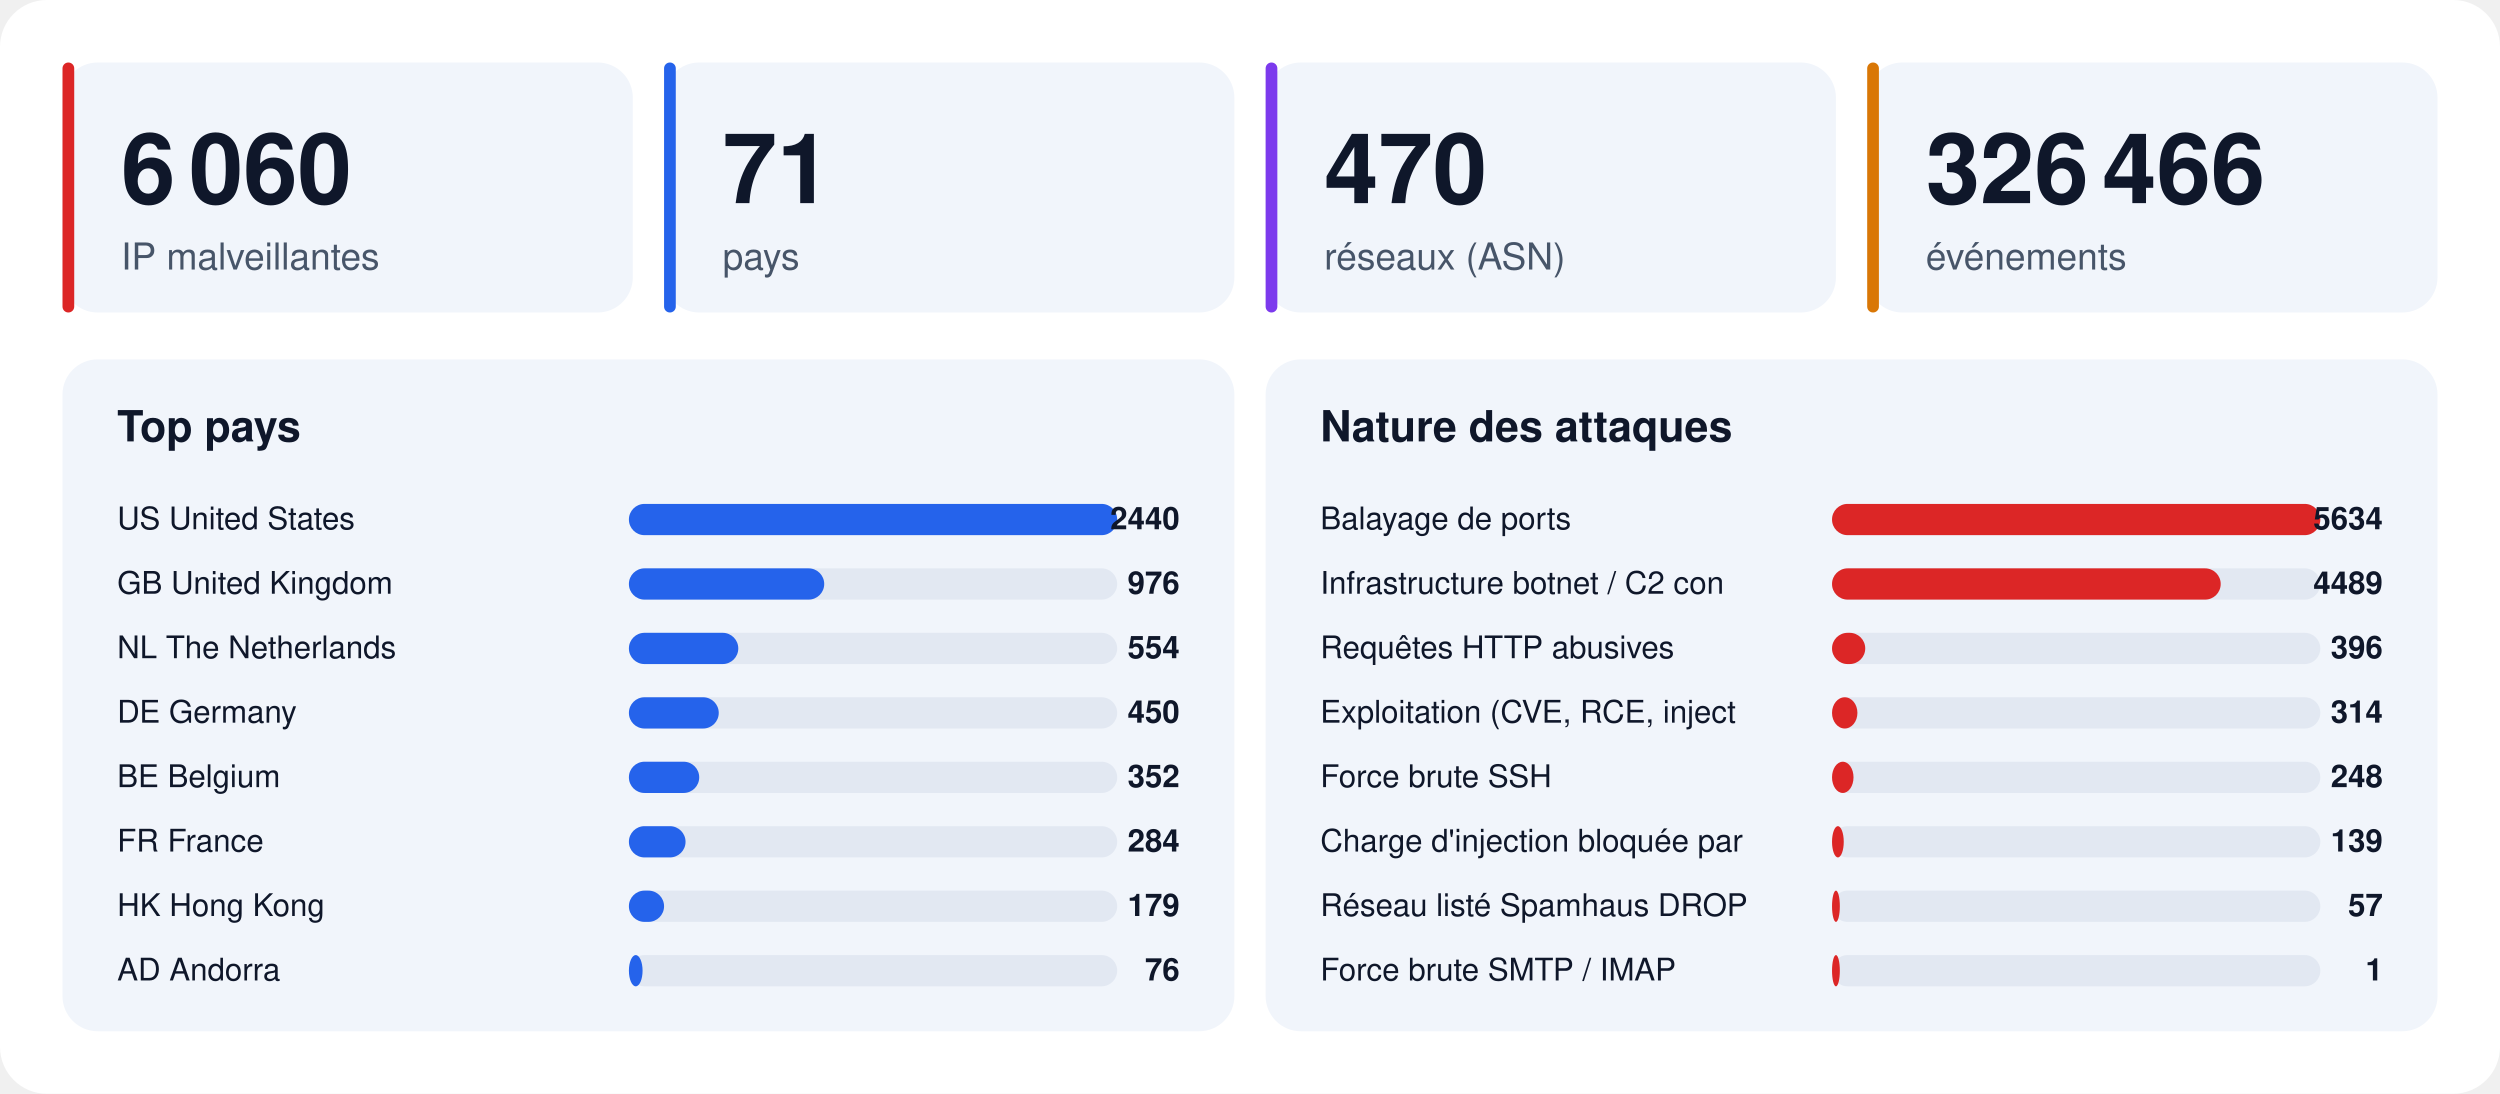
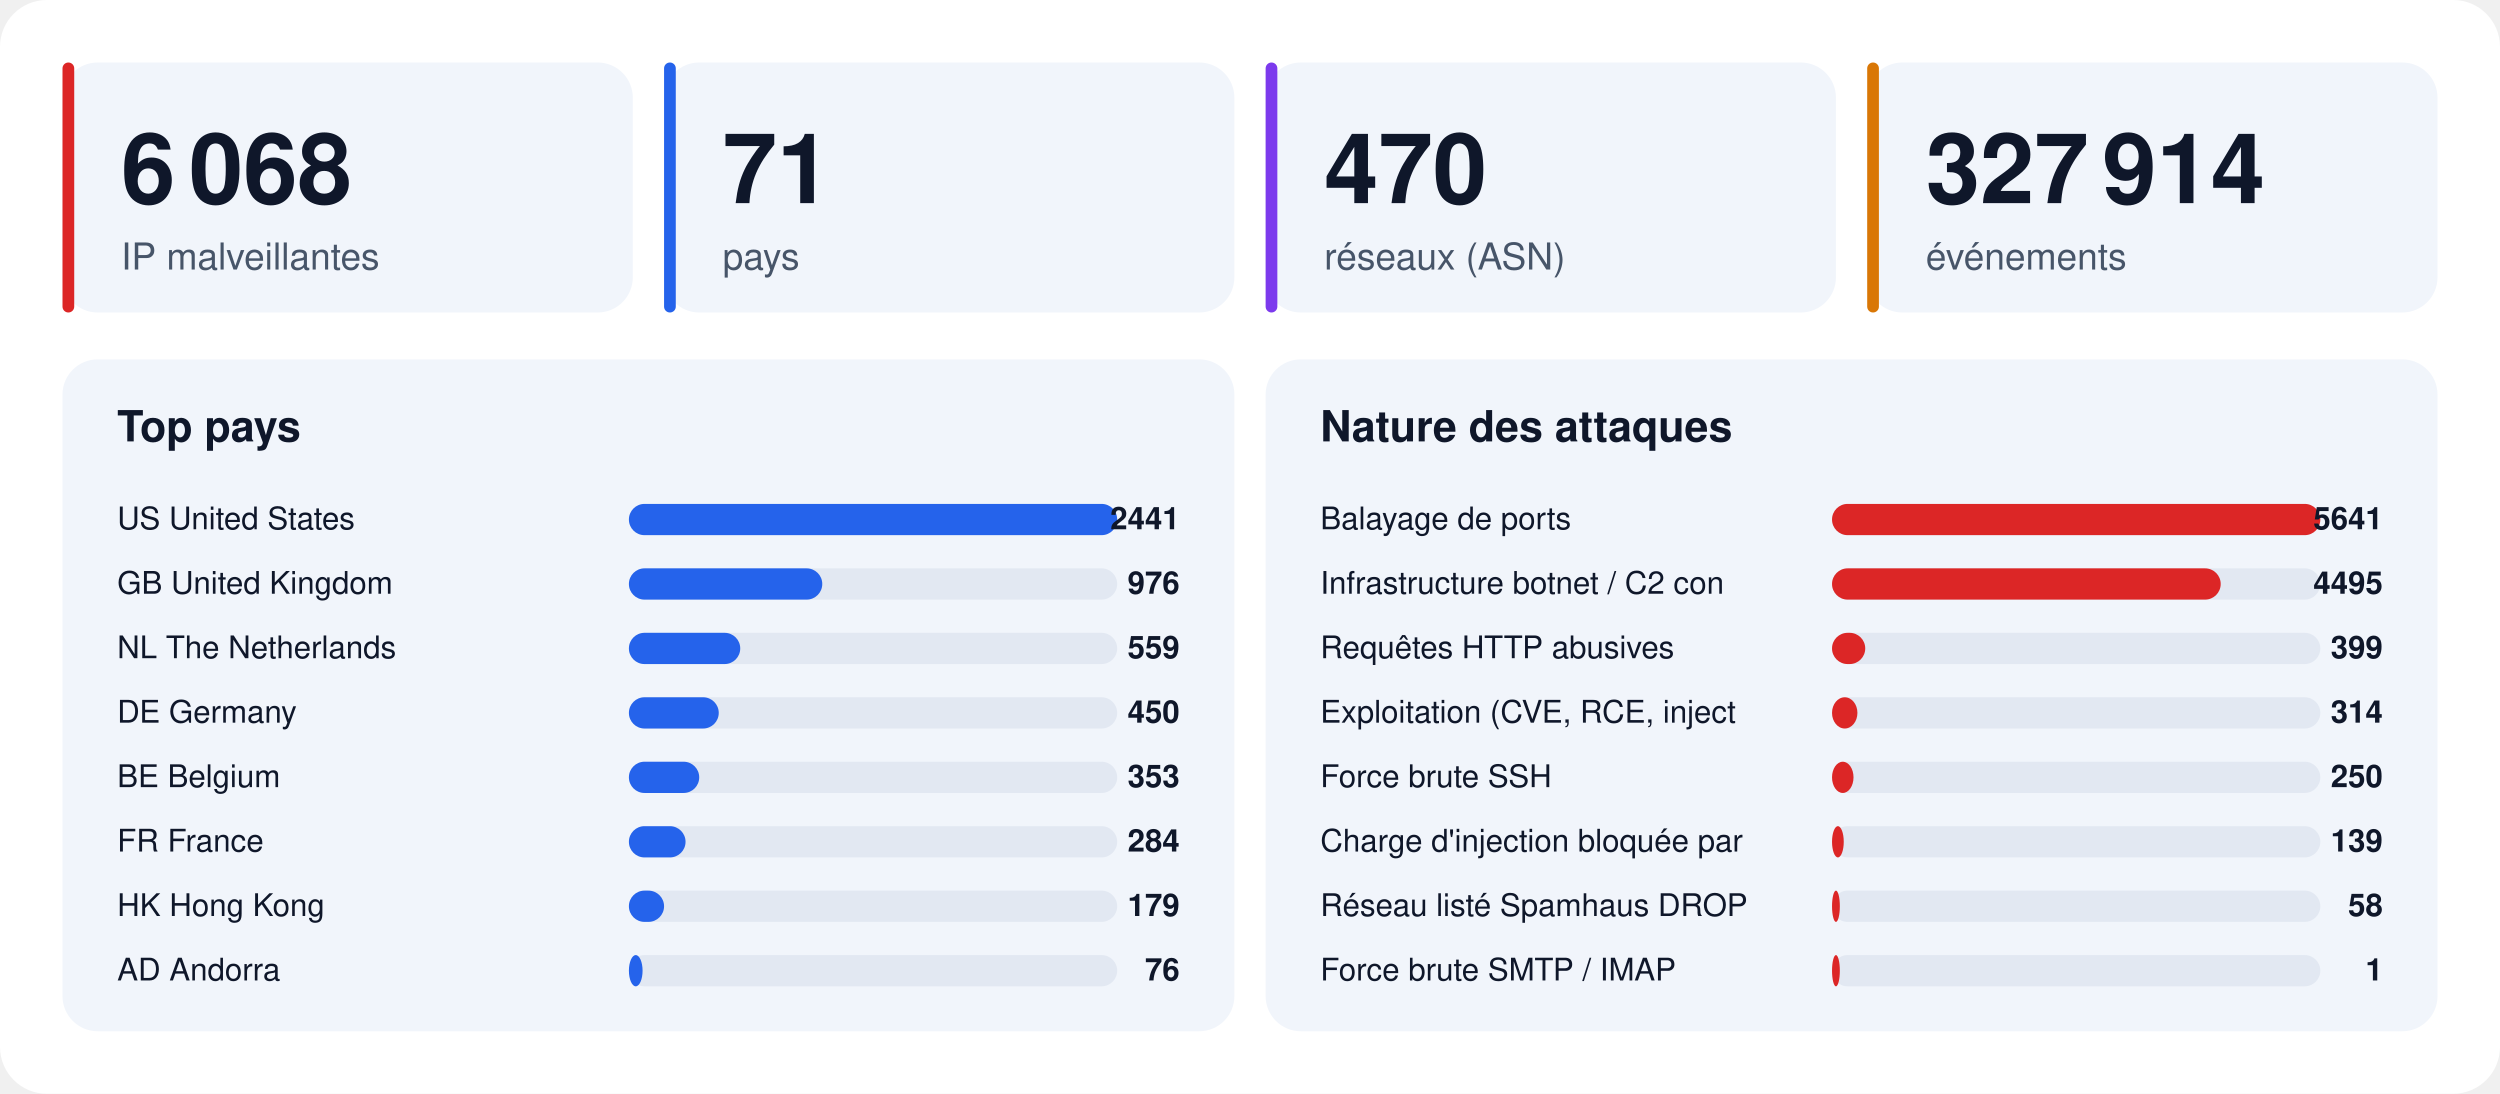
<svg xmlns="http://www.w3.org/2000/svg" width="1280" height="560" viewBox="0 0 1280 560" font-family="-apple-system,BlinkMacSystemFont,'Segoe UI',Helvetica,Arial,sans-serif">
  <rect width="1280" height="560" rx="24" fill="#ffffff" />
  <rect x="32" y="32" width="292" height="128" rx="18" fill="#f1f5fb" />
  <rect x="32" y="32" width="6" height="128" rx="3" fill="#dc2626" />
-   <text x="62" y="104" font-size="50" font-weight="800" fill="#0f172a">6 060</text>
+   <text x="62" y="104" font-size="50" font-weight="800" fill="#0f172a">6 068</text>
  <text x="62" y="138" font-size="19" fill="#475569">IP malveillantes</text>
  <rect x="340" y="32" width="292" height="128" rx="18" fill="#f1f5fb" />
  <rect x="340" y="32" width="6" height="128" rx="3" fill="#2563eb" />
  <text x="370" y="104" font-size="50" font-weight="800" fill="#0f172a">71</text>
  <text x="370" y="138" font-size="19" fill="#475569">pays</text>
  <rect x="648" y="32" width="292" height="128" rx="18" fill="#f1f5fb" />
  <rect x="648" y="32" width="6" height="128" rx="3" fill="#7c3aed" />
  <text x="678" y="104" font-size="50" font-weight="800" fill="#0f172a">470</text>
  <text x="678" y="138" font-size="19" fill="#475569">réseaux (ASN)</text>
  <rect x="956" y="32" width="292" height="128" rx="18" fill="#f1f5fb" />
  <rect x="956" y="32" width="6" height="128" rx="3" fill="#d97706" />
-   <text x="986" y="104" font-size="50" font-weight="800" fill="#0f172a">326 466</text>
+   <text x="986" y="104" font-size="50" font-weight="800" fill="#0f172a">327 914</text>
  <text x="986" y="138" font-size="19" fill="#475569">événements</text>
  <rect x="32" y="184" width="600" height="344" rx="18" fill="#f1f5fb" />
  <text x="60" y="226" font-size="22" font-weight="700" fill="#0f172a">Top pays</text>
  <text x="60" y="271" font-size="16" fill="#0f172a">US  United States</text>
  <rect x="322" y="258" width="250" height="16" rx="8" fill="#e2e8f2" />
  <rect x="322" y="258" width="250" height="16" rx="8" fill="#2563eb" />
-   <text x="604" y="271" font-size="16" font-weight="700" text-anchor="end" fill="#0f172a">2440</text>
+   <text x="604" y="271" font-size="16" font-weight="700" text-anchor="end" fill="#0f172a">2441</text>
  <text x="60" y="304" font-size="16" fill="#0f172a">GB  United Kingdom</text>
  <rect x="322" y="291" width="250" height="16" rx="8" fill="#e2e8f2" />
-   <rect x="322" y="291" width="100" height="16" rx="8" fill="#2563eb" />
+   <rect x="322" y="291" width="99" height="16" rx="8" fill="#2563eb" />
  <text x="604" y="304" font-size="16" font-weight="700" text-anchor="end" fill="#0f172a">976</text>
  <text x="60" y="337" font-size="16" fill="#0f172a">NL  The Netherlands</text>
  <rect x="322" y="324" width="250" height="16" rx="8" fill="#e2e8f2" />
-   <rect x="322" y="324" width="56" height="16" rx="8" fill="#2563eb" />
-   <text x="604" y="337" font-size="16" font-weight="700" text-anchor="end" fill="#0f172a">554</text>
+   <rect x="322" y="324" width="57" height="16" rx="8" fill="#2563eb" />
+   <text x="604" y="337" font-size="16" font-weight="700" text-anchor="end" fill="#0f172a">559</text>
  <text x="60" y="370" font-size="16" fill="#0f172a">DE  Germany</text>
  <rect x="322" y="357" width="250" height="16" rx="8" fill="#e2e8f2" />
  <rect x="322" y="357" width="46" height="16" rx="8" fill="#2563eb" />
  <text x="604" y="370" font-size="16" font-weight="700" text-anchor="end" fill="#0f172a">450</text>
  <text x="60" y="403" font-size="16" fill="#0f172a">BE  Belgium</text>
  <rect x="322" y="390" width="250" height="16" rx="8" fill="#e2e8f2" />
  <rect x="322" y="390" width="36" height="16" rx="8" fill="#2563eb" />
-   <text x="604" y="403" font-size="16" font-weight="700" text-anchor="end" fill="#0f172a">352</text>
+   <text x="604" y="403" font-size="16" font-weight="700" text-anchor="end" fill="#0f172a">353</text>
  <text x="60" y="436" font-size="16" fill="#0f172a">FR  France</text>
  <rect x="322" y="423" width="250" height="16" rx="8" fill="#e2e8f2" />
  <rect x="322" y="423" width="29" height="16" rx="8" fill="#2563eb" />
  <text x="604" y="436" font-size="16" font-weight="700" text-anchor="end" fill="#0f172a">284</text>
  <text x="60" y="469" font-size="16" fill="#0f172a">HK  Hong Kong</text>
  <rect x="322" y="456" width="250" height="16" rx="8" fill="#e2e8f2" />
  <rect x="322" y="456" width="18" height="16" rx="8" fill="#2563eb" />
  <text x="604" y="469" font-size="16" font-weight="700" text-anchor="end" fill="#0f172a">179</text>
  <text x="60" y="502" font-size="16" fill="#0f172a">AD  Andorra</text>
  <rect x="322" y="489" width="250" height="16" rx="8" fill="#e2e8f2" />
  <rect x="322" y="489" width="7" height="16" rx="8" fill="#2563eb" />
  <text x="604" y="502" font-size="16" font-weight="700" text-anchor="end" fill="#0f172a">76</text>
  <rect x="648" y="184" width="600" height="344" rx="18" fill="#f1f5fb" />
  <text x="676" y="226" font-size="22" font-weight="700" fill="#0f172a">Nature des attaques</text>
  <text x="676" y="271" font-size="16" fill="#0f172a">Balayage de ports</text>
  <rect x="938" y="258" width="250" height="16" rx="8" fill="#e2e8f2" />
  <rect x="938" y="258" width="250" height="16" rx="8" fill="#dc2626" />
-   <text x="1220" y="271" font-size="16" font-weight="700" text-anchor="end" fill="#0f172a">5634</text>
+   <text x="1220" y="271" font-size="16" font-weight="700" text-anchor="end" fill="#0f172a">5641</text>
  <text x="676" y="304" font-size="16" fill="#0f172a">Infrastructure botnet / C2 con</text>
  <rect x="938" y="291" width="250" height="16" rx="8" fill="#e2e8f2" />
  <rect x="938" y="291" width="199" height="16" rx="8" fill="#dc2626" />
-   <text x="1220" y="304" font-size="16" font-weight="700" text-anchor="end" fill="#0f172a">4489</text>
+   <text x="1220" y="304" font-size="16" font-weight="700" text-anchor="end" fill="#0f172a">4495</text>
  <text x="676" y="337" font-size="16" fill="#0f172a">Requêtes HTTP abusives</text>
  <rect x="938" y="324" width="250" height="16" rx="8" fill="#e2e8f2" />
  <rect x="938" y="324" width="17" height="16" rx="8" fill="#dc2626" />
-   <text x="1220" y="337" font-size="16" font-weight="700" text-anchor="end" fill="#0f172a">396</text>
+   <text x="1220" y="337" font-size="16" font-weight="700" text-anchor="end" fill="#0f172a">399</text>
  <text x="676" y="370" font-size="16" fill="#0f172a">Exploitation (CVE, RCE, inject</text>
  <rect x="938" y="357" width="250" height="16" rx="8" fill="#e2e8f2" />
  <rect x="938" y="357" width="13" height="16" rx="8" fill="#dc2626" />
  <text x="1220" y="370" font-size="16" font-weight="700" text-anchor="end" fill="#0f172a">314</text>
  <text x="676" y="403" font-size="16" fill="#0f172a">Force brute SSH</text>
  <rect x="938" y="390" width="250" height="16" rx="8" fill="#e2e8f2" />
  <rect x="938" y="390" width="11" height="16" rx="8" fill="#dc2626" />
-   <text x="1220" y="403" font-size="16" font-weight="700" text-anchor="end" fill="#0f172a">248</text>
+   <text x="1220" y="403" font-size="16" font-weight="700" text-anchor="end" fill="#0f172a">250</text>
  <text x="676" y="436" font-size="16" fill="#0f172a">Charge d'injection bloquée par</text>
  <rect x="938" y="423" width="250" height="16" rx="8" fill="#e2e8f2" />
  <rect x="938" y="423" width="6" height="16" rx="8" fill="#dc2626" />
  <text x="1220" y="436" font-size="16" font-weight="700" text-anchor="end" fill="#0f172a">139</text>
  <text x="676" y="469" font-size="16" fill="#0f172a">Réseau listé Spamhaus DROP</text>
  <rect x="938" y="456" width="250" height="16" rx="8" fill="#e2e8f2" />
  <rect x="938" y="456" width="4" height="16" rx="8" fill="#dc2626" />
-   <text x="1220" y="469" font-size="16" font-weight="700" text-anchor="end" fill="#0f172a">57</text>
+   <text x="1220" y="469" font-size="16" font-weight="700" text-anchor="end" fill="#0f172a">58</text>
  <text x="676" y="502" font-size="16" fill="#0f172a">Force brute SMTP / IMAP</text>
  <rect x="938" y="489" width="250" height="16" rx="8" fill="#e2e8f2" />
  <rect x="938" y="489" width="4" height="16" rx="8" fill="#dc2626" />
  <text x="1220" y="502" font-size="16" font-weight="700" text-anchor="end" fill="#0f172a">1</text>
</svg>
